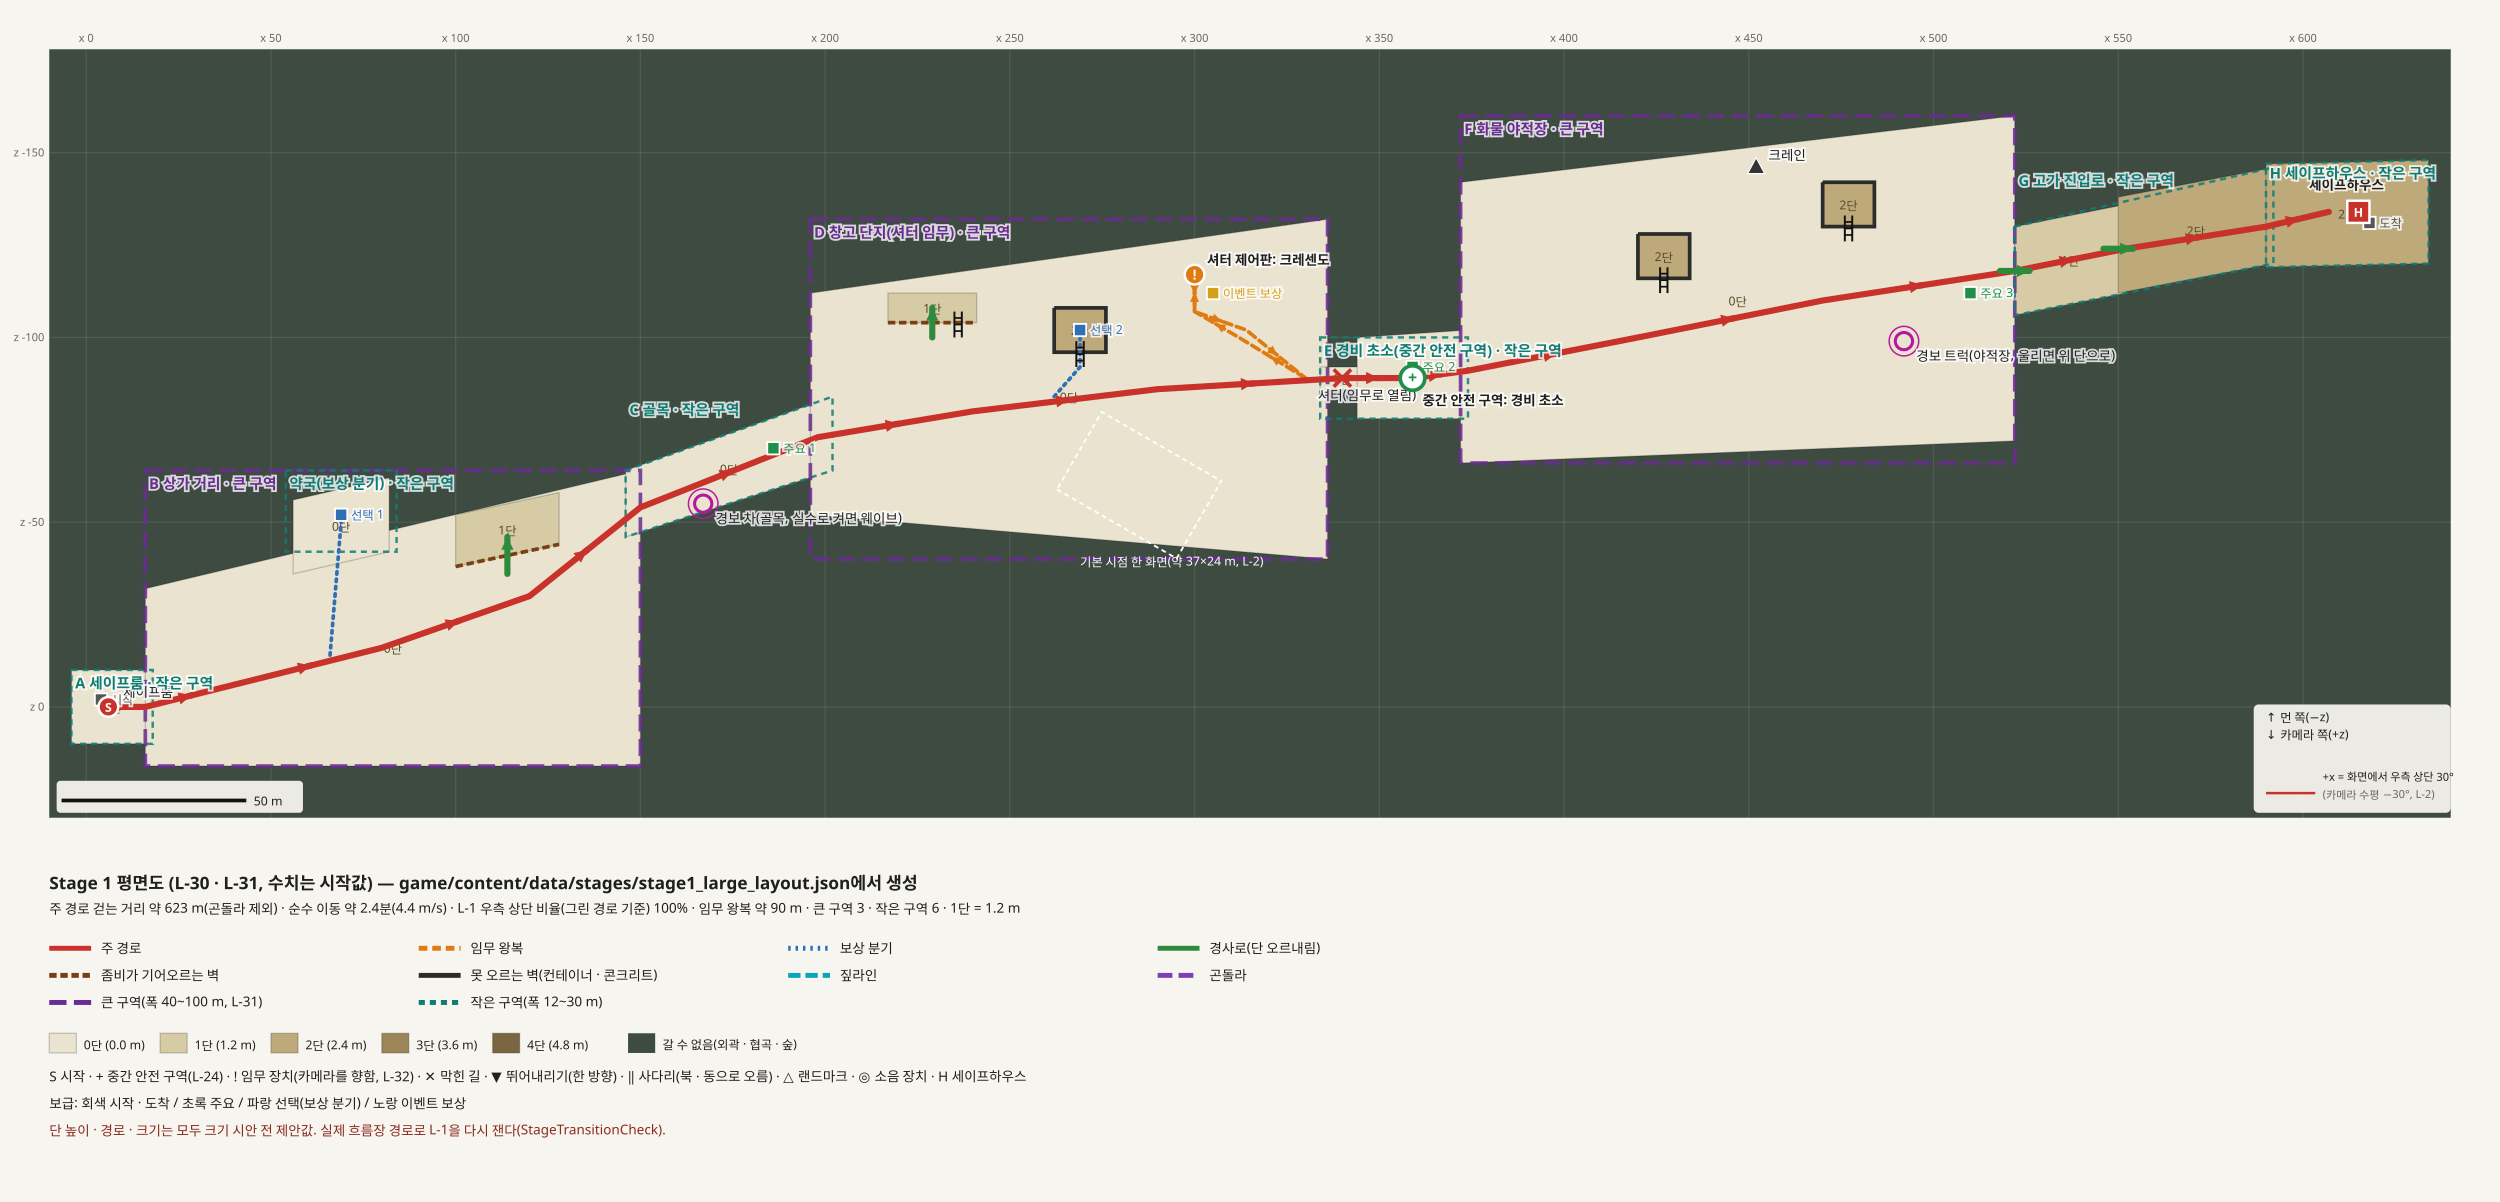
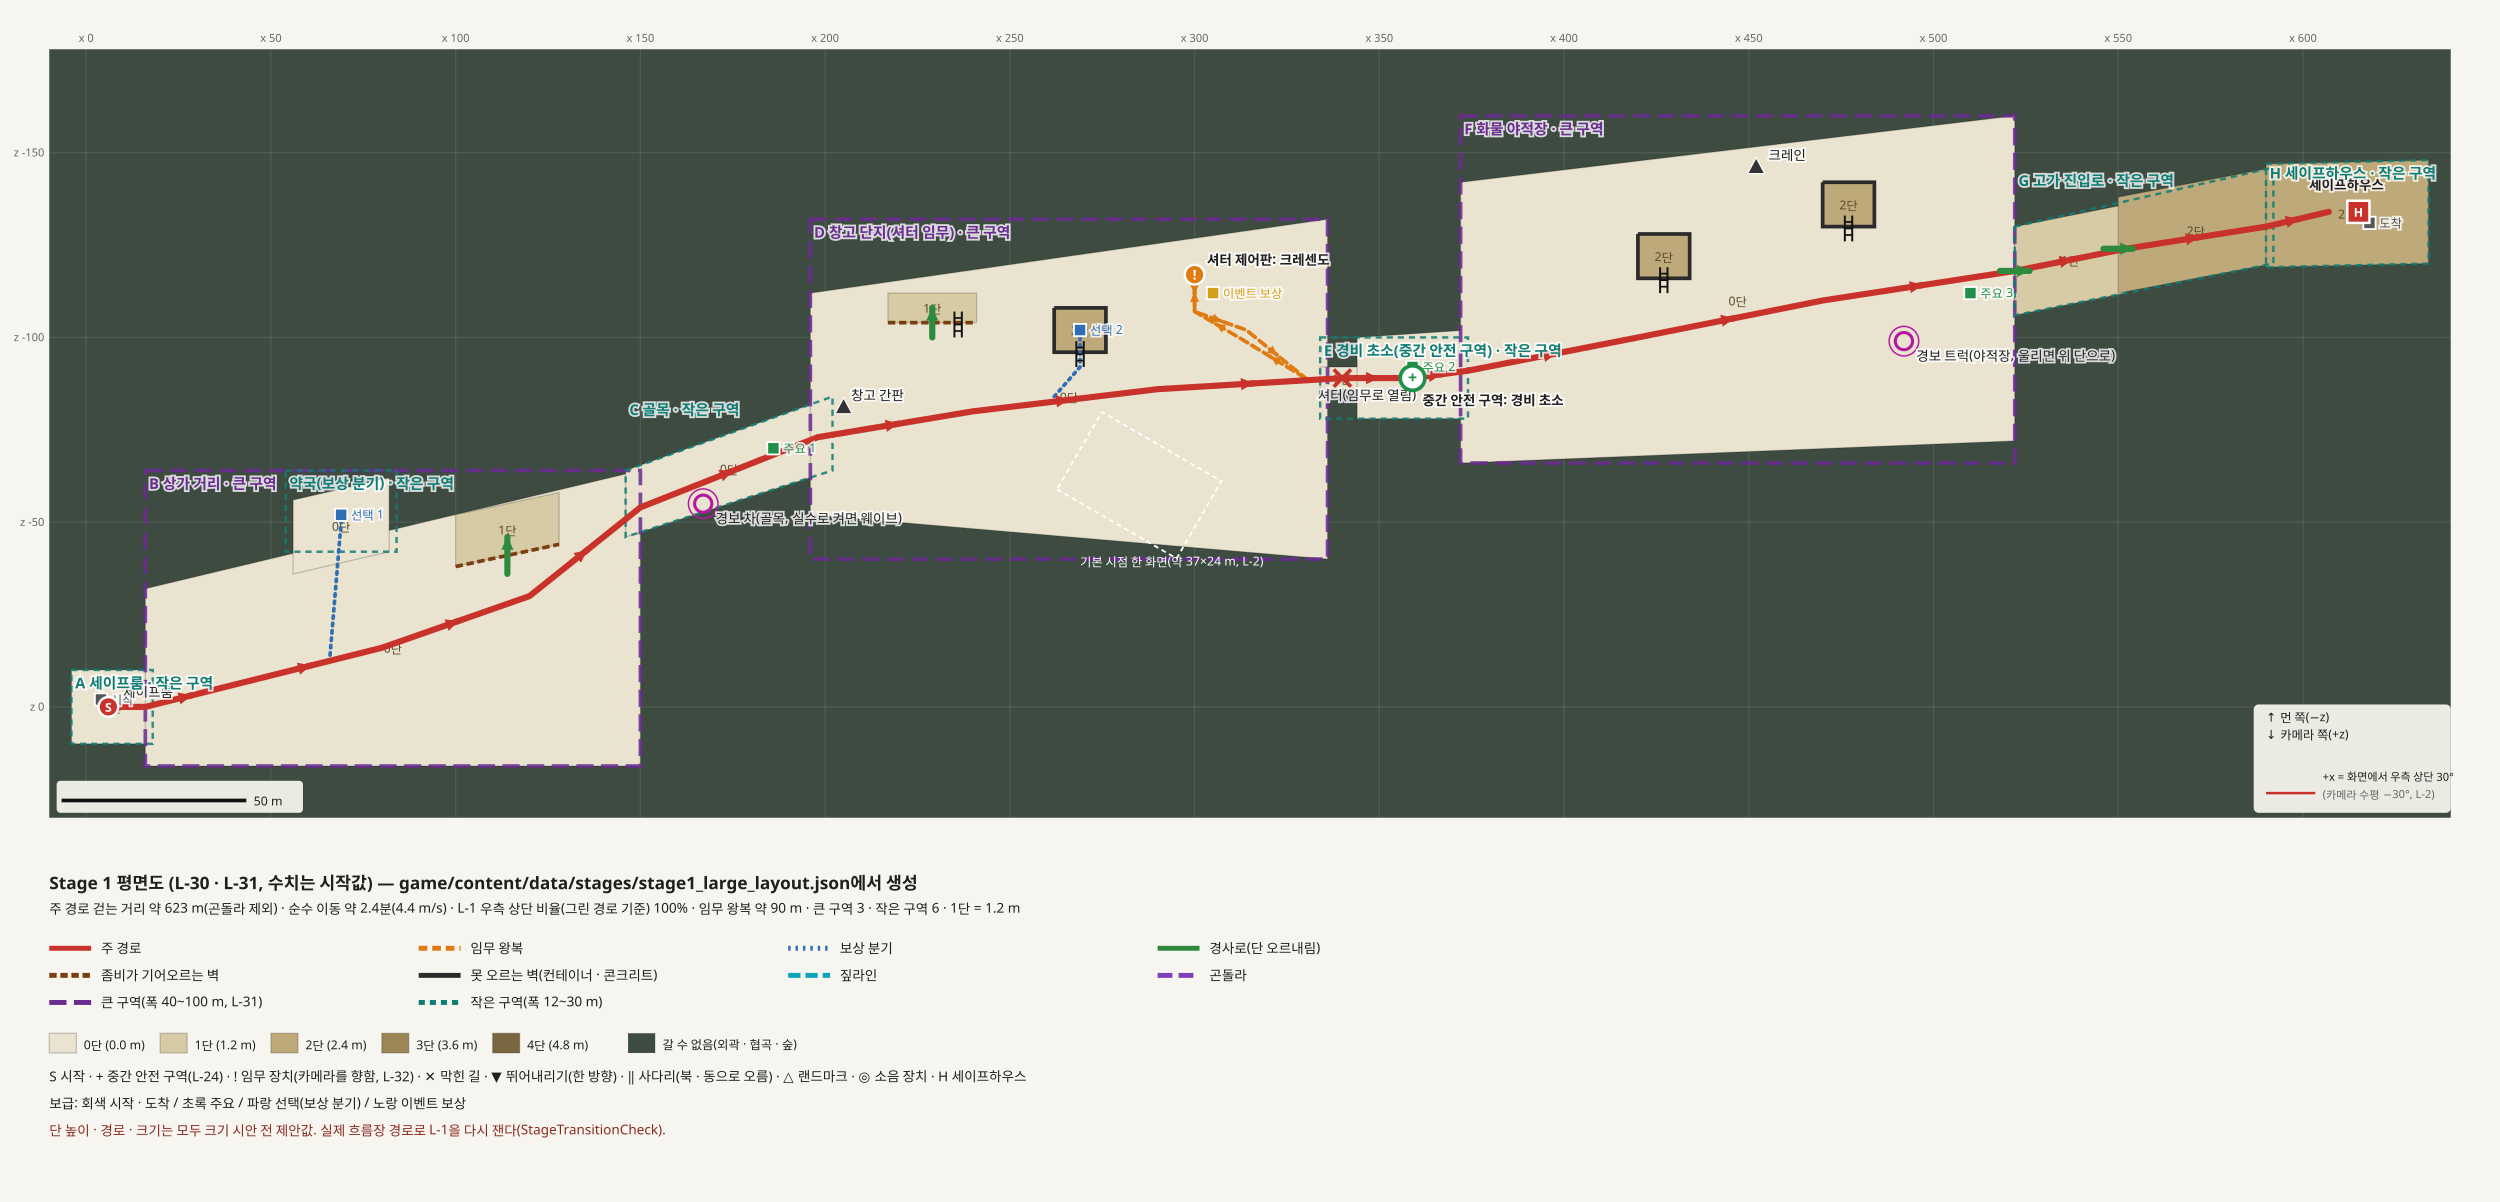
<svg xmlns="http://www.w3.org/2000/svg" width="2030" height="976" viewBox="0 0 2030 976" font-family="Noto Sans KR, Malgun Gothic, WenQuanYi Zen Hei, sans-serif">
  <rect width="100%" height="100%" fill="#f7f5ef" />
  <rect x="40" y="40" width="1950" height="624" fill="#3d4b40" />
  <line x1="70.0" y1="40.0" x2="70.0" y2="664.0" stroke="#ffffff18" stroke-width="1" />
  <text x="70.0" y="34.0" font-size="9" fill="#666" text-anchor="middle" font-weight="normal">x 0</text>
  <line x1="220.0" y1="40.0" x2="220.0" y2="664.0" stroke="#ffffff18" stroke-width="1" />
  <text x="220.0" y="34.0" font-size="9" fill="#666" text-anchor="middle" font-weight="normal">x 50</text>
  <line x1="370.0" y1="40.0" x2="370.0" y2="664.0" stroke="#ffffff18" stroke-width="1" />
  <text x="370.0" y="34.0" font-size="9" fill="#666" text-anchor="middle" font-weight="normal">x 100</text>
  <line x1="520.0" y1="40.0" x2="520.0" y2="664.0" stroke="#ffffff18" stroke-width="1" />
  <text x="520.0" y="34.0" font-size="9" fill="#666" text-anchor="middle" font-weight="normal">x 150</text>
  <line x1="670.0" y1="40.0" x2="670.0" y2="664.0" stroke="#ffffff18" stroke-width="1" />
  <text x="670.0" y="34.0" font-size="9" fill="#666" text-anchor="middle" font-weight="normal">x 200</text>
  <line x1="820.0" y1="40.0" x2="820.0" y2="664.0" stroke="#ffffff18" stroke-width="1" />
  <text x="820.0" y="34.0" font-size="9" fill="#666" text-anchor="middle" font-weight="normal">x 250</text>
  <line x1="970.0" y1="40.0" x2="970.0" y2="664.0" stroke="#ffffff18" stroke-width="1" />
  <text x="970.0" y="34.0" font-size="9" fill="#666" text-anchor="middle" font-weight="normal">x 300</text>
  <line x1="1120.0" y1="40.0" x2="1120.0" y2="664.0" stroke="#ffffff18" stroke-width="1" />
  <text x="1120.0" y="34.0" font-size="9" fill="#666" text-anchor="middle" font-weight="normal">x 350</text>
  <line x1="1270.0" y1="40.0" x2="1270.0" y2="664.0" stroke="#ffffff18" stroke-width="1" />
  <text x="1270.0" y="34.0" font-size="9" fill="#666" text-anchor="middle" font-weight="normal">x 400</text>
  <line x1="1420.0" y1="40.0" x2="1420.0" y2="664.0" stroke="#ffffff18" stroke-width="1" />
  <text x="1420.0" y="34.0" font-size="9" fill="#666" text-anchor="middle" font-weight="normal">x 450</text>
  <line x1="1570.0" y1="40.0" x2="1570.0" y2="664.0" stroke="#ffffff18" stroke-width="1" />
  <text x="1570.0" y="34.0" font-size="9" fill="#666" text-anchor="middle" font-weight="normal">x 500</text>
  <line x1="1720.0" y1="40.0" x2="1720.0" y2="664.0" stroke="#ffffff18" stroke-width="1" />
  <text x="1720.0" y="34.0" font-size="9" fill="#666" text-anchor="middle" font-weight="normal">x 550</text>
  <line x1="1870.0" y1="40.0" x2="1870.0" y2="664.0" stroke="#ffffff18" stroke-width="1" />
  <text x="1870.0" y="34.0" font-size="9" fill="#666" text-anchor="middle" font-weight="normal">x 600</text>
  <line x1="40.0" y1="124.0" x2="1990.0" y2="124.0" stroke="#ffffff18" stroke-width="1" />
  <text x="36.0" y="127.0" font-size="9" fill="#666" text-anchor="end" font-weight="normal">z -150</text>
  <line x1="40.0" y1="274.0" x2="1990.0" y2="274.0" stroke="#ffffff18" stroke-width="1" />
  <text x="36.0" y="277.0" font-size="9" fill="#666" text-anchor="end" font-weight="normal">z -100</text>
  <line x1="40.0" y1="424.0" x2="1990.0" y2="424.0" stroke="#ffffff18" stroke-width="1" />
  <text x="36.0" y="427.0" font-size="9" fill="#666" text-anchor="end" font-weight="normal">z -50</text>
  <line x1="40.0" y1="574.0" x2="1990.0" y2="574.0" stroke="#ffffff18" stroke-width="1" />
  <text x="36.0" y="577.0" font-size="9" fill="#666" text-anchor="end" font-weight="normal">z 0</text>
  <polygon points="58.0,544.0 124.0,544.0 124.0,604.0 58.0,604.0" fill="#e9e3cf" stroke="#00000033" stroke-width="1" />
  <polygon points="118.0,478.0 520.0,382.0 520.0,622.0 118.0,622.0" fill="#e9e3cf" stroke="#00000033" stroke-width="1" />
  <polygon points="238.0,466.0 316.0,448.0 316.0,388.0 238.0,406.0" fill="#e9e3cf" stroke="#00000033" stroke-width="1" />
  <polygon points="370.0,418.0 454.0,400.0 454.0,442.0 370.0,460.0" fill="#d6cba4" stroke="#00000033" stroke-width="1" />
  <polygon points="508.0,382.0 676.0,322.0 676.0,382.0 508.0,436.0" fill="#e9e3cf" stroke="#00000033" stroke-width="1" />
  <polygon points="658.0,238.0 1078.0,178.0 1078.0,454.0 658.0,418.0" fill="#e9e3cf" stroke="#00000033" stroke-width="1" />
  <polygon points="721.0,238.0 793.0,238.0 793.0,262.0 721.0,262.0" fill="#d6cba4" stroke="#00000033" stroke-width="1" />
  <polygon points="856.0,250.0 898.0,250.0 898.0,286.0 856.0,286.0" fill="#bda97a" stroke="#00000033" stroke-width="1" />
  <polygon points="1072.0,298.0 1108.0,298.0 1108.0,316.0 1072.0,316.0" fill="#e9e3cf" stroke="#00000033" stroke-width="1" />
  <polygon points="1102.0,274.0 1192.0,268.0 1192.0,340.0 1102.0,340.0" fill="#e9e3cf" stroke="#00000033" stroke-width="1" />
  <polygon points="1186.0,148.0 1636.0,94.0 1636.0,358.0 1186.0,376.0" fill="#e9e3cf" stroke="#00000033" stroke-width="1" />
  <polygon points="1330.0,190.0 1372.0,190.0 1372.0,226.0 1330.0,226.0" fill="#bda97a" stroke="#00000033" stroke-width="1" />
  <polygon points="1480.0,148.0 1522.0,148.0 1522.0,184.0 1480.0,184.0" fill="#bda97a" stroke="#00000033" stroke-width="1" />
  <polygon points="1636.0,184.0 1726.0,166.0 1726.0,238.0 1636.0,256.0" fill="#d6cba4" stroke="#00000033" stroke-width="1" />
  <polygon points="1720.0,160.0 1846.0,136.0 1846.0,214.0 1720.0,238.0" fill="#bda97a" stroke="#00000033" stroke-width="1" />
  <polygon points="1840.0,133.0 1972.0,130.0 1972.0,214.0 1840.0,217.0" fill="#bda97a" stroke="#00000033" stroke-width="1" />
  <polygon points="58.0,544.0 124.0,544.0 124.0,604.0 58.0,604.0" fill="none" stroke="#0f7d74" stroke-width="2" stroke-dasharray="5,4" opacity=".85" />
  <polygon points="118.0,382.0 520.0,382.0 520.0,622.0 118.0,622.0" fill="none" stroke="#6a2c91" stroke-width="3" stroke-dasharray="14,6" opacity=".85" />
  <polygon points="232.0,382.0 322.0,382.0 322.0,448.0 232.0,448.0" fill="none" stroke="#0f7d74" stroke-width="2" stroke-dasharray="5,4" opacity=".85" />
  <polygon points="508.0,382.0 676.0,322.0 676.0,382.0 508.0,436.0" fill="none" stroke="#0f7d74" stroke-width="2" stroke-dasharray="5,4" opacity=".85" />
  <polygon points="658.0,178.0 1078.0,178.0 1078.0,454.0 658.0,454.0" fill="none" stroke="#6a2c91" stroke-width="3" stroke-dasharray="14,6" opacity=".85" />
  <polygon points="1072.0,274.0 1192.0,274.0 1192.0,340.0 1072.0,340.0" fill="none" stroke="#0f7d74" stroke-width="2" stroke-dasharray="5,4" opacity=".85" />
  <polygon points="1186.0,94.0 1636.0,94.0 1636.0,376.0 1186.0,376.0" fill="none" stroke="#6a2c91" stroke-width="3" stroke-dasharray="14,6" opacity=".85" />
  <polygon points="1636.0,184.0 1846.0,136.0 1846.0,214.0 1636.0,256.0" fill="none" stroke="#0f7d74" stroke-width="2" stroke-dasharray="5,4" opacity=".85" />
  <polygon points="1840.0,133.0 1972.0,130.0 1972.0,214.0 1840.0,217.0" fill="none" stroke="#0f7d74" stroke-width="2" stroke-dasharray="5,4" opacity=".85" />
  <text x="91.0" y="578.0" font-size="10" fill="#5a4a2a" text-anchor="middle" font-weight="normal">0단</text>
  <text x="319.0" y="530.0" font-size="10" fill="#5a4a2a" text-anchor="middle" font-weight="normal">0단</text>
  <text x="277.0" y="431.0" font-size="10" fill="#5a4a2a" text-anchor="middle" font-weight="normal">0단</text>
  <text x="412.0" y="434.0" font-size="10" fill="#5a4a2a" text-anchor="middle" font-weight="normal">1단</text>
  <text x="592.0" y="384.5" font-size="10" fill="#5a4a2a" text-anchor="middle" font-weight="normal">0단</text>
  <text x="868.0" y="326.0" font-size="10" fill="#5a4a2a" text-anchor="middle" font-weight="normal">0단</text>
  <text x="757.0" y="254.0" font-size="10" fill="#5a4a2a" text-anchor="middle" font-weight="normal">1단</text>
  <text x="877.0" y="272.0" font-size="10" fill="#5a4a2a" text-anchor="middle" font-weight="normal">2단</text>
  <text x="1090.0" y="311.0" font-size="10" fill="#5a4a2a" text-anchor="middle" font-weight="normal">0단</text>
  <text x="1147.0" y="309.5" font-size="10" fill="#5a4a2a" text-anchor="middle" font-weight="normal">0단</text>
  <text x="1411.0" y="248.0" font-size="10" fill="#5a4a2a" text-anchor="middle" font-weight="normal">0단</text>
  <text x="1351.0" y="212.0" font-size="10" fill="#5a4a2a" text-anchor="middle" font-weight="normal">2단</text>
  <text x="1501.0" y="170.0" font-size="10" fill="#5a4a2a" text-anchor="middle" font-weight="normal">2단</text>
  <text x="1681.0" y="215.0" font-size="10" fill="#5a4a2a" text-anchor="middle" font-weight="normal">1단</text>
  <text x="1783.0" y="191.0" font-size="10" fill="#5a4a2a" text-anchor="middle" font-weight="normal">2단</text>
  <text x="1906.0" y="177.5" font-size="10" fill="#5a4a2a" text-anchor="middle" font-weight="normal">2단</text>
  <polyline points="856.0,250.0 898.0,250.0 898.0,286.0 856.0,286.0 856.0,250.0" fill="none" stroke="#2b2b2b" stroke-width="3" />
  <polyline points="1330.0,190.0 1372.0,190.0 1372.0,226.0 1330.0,226.0 1330.0,190.0" fill="none" stroke="#2b2b2b" stroke-width="3" />
  <polyline points="1480.0,148.0 1522.0,148.0 1522.0,184.0 1480.0,184.0 1480.0,148.0" fill="none" stroke="#2b2b2b" stroke-width="3" />
  <polyline points="721.0,262.0 793.0,262.0" fill="none" stroke="#7a3e12" stroke-width="3" stroke-dasharray="6,3" />
  <polyline points="370.0,460.0 454.0,442.0" fill="none" stroke="#7a3e12" stroke-width="3" stroke-dasharray="6,3" />
  <polygon points="858.3,397.4 955.4,453.5 991.7,390.6 894.6,334.5" fill="none" stroke="#ffffff" stroke-width="1.5" stroke-dasharray="4,3" />
  <text x="877.0" y="460.0" font-size="10" fill="#ffffff" text-anchor="start" font-weight="normal">기본 시점 한 화면(약 37×24 m, L-2)</text>
  <polyline points="268.0,532.0 277.0,424.0" fill="none" stroke="#2f6fb5" stroke-width="3" stroke-dasharray="2,4" stroke-linejoin="round" stroke-linecap="round" />
  <polyline points="856.0,322.0 877.0,298.0 877.0,268.0" fill="none" stroke="#2f6fb5" stroke-width="3" stroke-dasharray="2,4" stroke-linejoin="round" stroke-linecap="round" />
  <polyline points="1060.0,307.0 1006.0,274.0 970.0,253.0 970.0,223.0" fill="none" stroke="#e07b12" stroke-width="3" stroke-dasharray="7,4" stroke-linejoin="round" stroke-linecap="round" />
  <line x1="1033.0" y1="290.5" x2="1031.9" y2="289.8" stroke="#e07b12" stroke-width="3" stroke-linecap="round" />
  <polygon points="1031.9,289.8 1040.4,290.7 1036.5,297.0" fill="#e07b12" />
  <line x1="988.0" y1="263.5" x2="987.3" y2="263.1" stroke="#e07b12" stroke-width="3" stroke-linecap="round" />
  <polygon points="987.3,263.1 995.8,263.7 992.0,270.1" fill="#e07b12" />
  <line x1="970.0" y1="238.0" x2="970.0" y2="237.4" stroke="#e07b12" stroke-width="3" stroke-linecap="round" />
  <polygon points="970.0,237.4 973.7,245.1 966.3,245.1" fill="#e07b12" />
  <polyline points="970.0,223.0 970.0,253.0 1012.0,268.0 1060.0,307.0" fill="none" stroke="#e07b12" stroke-width="3" stroke-dasharray="7,4" stroke-linejoin="round" stroke-linecap="round" />
  <line x1="970.0" y1="238.0" x2="970.0" y2="238.6" stroke="#e07b12" stroke-width="3" stroke-linecap="round" />
  <polygon points="970.0,238.6 966.3,230.9 973.7,230.9" fill="#e07b12" />
  <line x1="991.0" y1="260.5" x2="991.8" y2="260.8" stroke="#e07b12" stroke-width="3" stroke-linecap="round" />
  <polygon points="991.8,260.8 983.4,261.7 985.9,254.7" fill="#e07b12" />
  <line x1="1036.0" y1="287.5" x2="1037.0" y2="288.3" stroke="#e07b12" stroke-width="3" stroke-linecap="round" />
  <polygon points="1037.0,288.3 1028.7,286.3 1033.4,280.6" fill="#e07b12" />
  <polyline points="88.0,574.0 118.0,574.0 190.0,556.0 310.0,526.0 430.0,484.0 520.0,412.0 664.0,355.0 790.0,334.0 940.0,316.0 1090.0,307.0 1147.0,307.0 1192.0,301.0 1330.0,274.0 1480.0,244.0 1636.0,220.0 1726.0,202.0 1840.0,184.0 1891.0,172.0" fill="none" stroke="#c8322a" stroke-width="5" stroke-linejoin="round" stroke-linecap="round" />
  <line x1="103.0" y1="574.0" x2="103.6" y2="574.0" stroke="#c8322a" stroke-width="5" stroke-linecap="round" />
  <polygon points="103.6,574.0 93.2,579.0 93.2,569.0" fill="#c8322a" />
  <line x1="154.0" y1="565.0" x2="155.4" y2="564.6" stroke="#c8322a" stroke-width="5" stroke-linecap="round" />
  <polygon points="155.4,564.6 146.6,572.0 144.2,562.3" fill="#c8322a" />
  <line x1="250.0" y1="541.0" x2="252.4" y2="540.4" stroke="#c8322a" stroke-width="5" stroke-linecap="round" />
  <polygon points="252.4,540.4 243.6,547.8 241.1,538.1" fill="#c8322a" />
  <line x1="370.0" y1="505.0" x2="372.4" y2="504.2" stroke="#c8322a" stroke-width="5" stroke-linecap="round" />
  <polygon points="372.4,504.2 364.3,512.3 361.0,502.9" fill="#c8322a" />
  <line x1="475.0" y1="448.0" x2="476.8" y2="446.6" stroke="#c8322a" stroke-width="5" stroke-linecap="round" />
  <polygon points="476.8,446.6 471.8,456.9 465.6,449.1" fill="#c8322a" />
  <line x1="592.0" y1="383.5" x2="594.9" y2="382.4" stroke="#c8322a" stroke-width="5" stroke-linecap="round" />
  <polygon points="594.9,382.4 587.1,390.8 583.4,381.5" fill="#c8322a" />
  <line x1="727.0" y1="344.5" x2="729.5" y2="344.1" stroke="#c8322a" stroke-width="5" stroke-linecap="round" />
  <polygon points="729.5,344.1 720.1,350.7 718.5,340.8" fill="#c8322a" />
  <line x1="865.0" y1="325.0" x2="868.0" y2="324.6" stroke="#c8322a" stroke-width="5" stroke-linecap="round" />
  <polygon points="868.0,324.6 858.3,330.8 857.1,320.9" fill="#c8322a" />
  <line x1="1015.0" y1="311.5" x2="1018.0" y2="311.3" stroke="#c8322a" stroke-width="5" stroke-linecap="round" />
  <polygon points="1018.0,311.3 1008.0,316.9 1007.4,306.9" fill="#c8322a" />
  <line x1="1118.5" y1="307.0" x2="1119.6" y2="307.0" stroke="#c8322a" stroke-width="5" stroke-linecap="round" />
  <polygon points="1119.6,307.0 1109.3,312.0 1109.3,302.0" fill="#c8322a" />
  <line x1="1169.5" y1="304.0" x2="1170.4" y2="303.9" stroke="#c8322a" stroke-width="5" stroke-linecap="round" />
  <polygon points="1170.4,303.9 1160.8,310.2 1159.5,300.3" fill="#c8322a" />
  <line x1="1261.0" y1="287.5" x2="1263.8" y2="287.0" stroke="#c8322a" stroke-width="5" stroke-linecap="round" />
  <polygon points="1263.8,287.0 1254.6,293.9 1252.6,284.0" fill="#c8322a" />
  <line x1="1405.0" y1="259.0" x2="1408.0" y2="258.4" stroke="#c8322a" stroke-width="5" stroke-linecap="round" />
  <polygon points="1408.0,258.4 1398.8,265.3 1396.9,255.5" fill="#c8322a" />
  <line x1="1558.0" y1="232.0" x2="1561.1" y2="231.5" stroke="#c8322a" stroke-width="5" stroke-linecap="round" />
  <polygon points="1561.1,231.5 1551.6,238.0 1550.1,228.2" fill="#c8322a" />
  <line x1="1681.0" y1="211.0" x2="1682.8" y2="210.6" stroke="#c8322a" stroke-width="5" stroke-linecap="round" />
  <polygon points="1682.8,210.6 1673.6,217.6 1671.7,207.8" fill="#c8322a" />
  <line x1="1783.0" y1="193.0" x2="1785.3" y2="192.6" stroke="#c8322a" stroke-width="5" stroke-linecap="round" />
  <polygon points="1785.3,192.6 1775.8,199.2 1774.3,189.3" fill="#c8322a" />
  <line x1="1865.5" y1="178.0" x2="1866.5" y2="177.8" stroke="#c8322a" stroke-width="5" stroke-linecap="round" />
  <polygon points="1866.5,177.8 1857.6,185.0 1855.3,175.3" fill="#c8322a" />
  <line x1="412.0" y1="466.0" x2="412.0" y2="436.0" stroke="#2e8b3e" stroke-width="5" stroke-linecap="round" />
  <polygon points="412.0,436.0 417.0,446.4 407.0,446.4" fill="#2e8b3e" />
  <line x1="757.0" y1="274.0" x2="757.0" y2="250.0" stroke="#2e8b3e" stroke-width="5" stroke-linecap="round" />
  <polygon points="757.0,250.0 762.0,260.4 752.0,260.4" fill="#2e8b3e" />
  <line x1="880.0" y1="298.0" x2="880.0" y2="277.0" stroke="#111" stroke-width="1.6" />
  <line x1="874.0" y1="298.0" x2="874.0" y2="277.0" stroke="#111" stroke-width="1.6" />
  <line x1="880.0" y1="292.8" x2="874.0" y2="292.8" stroke="#111" stroke-width="1.4" />
  <line x1="880.0" y1="287.5" x2="874.0" y2="287.5" stroke="#111" stroke-width="1.4" />
  <line x1="880.0" y1="282.2" x2="874.0" y2="282.2" stroke="#111" stroke-width="1.4" />
  <line x1="1354.0" y1="238.0" x2="1354.0" y2="217.0" stroke="#111" stroke-width="1.6" />
  <line x1="1348.0" y1="238.0" x2="1348.0" y2="217.0" stroke="#111" stroke-width="1.6" />
  <line x1="1354.0" y1="232.8" x2="1348.0" y2="232.8" stroke="#111" stroke-width="1.4" />
  <line x1="1354.0" y1="227.5" x2="1348.0" y2="227.5" stroke="#111" stroke-width="1.4" />
  <line x1="1354.0" y1="222.2" x2="1348.0" y2="222.2" stroke="#111" stroke-width="1.4" />
  <line x1="1504.0" y1="196.0" x2="1504.0" y2="175.0" stroke="#111" stroke-width="1.6" />
  <line x1="1498.0" y1="196.0" x2="1498.0" y2="175.0" stroke="#111" stroke-width="1.6" />
  <line x1="1504.0" y1="190.8" x2="1498.0" y2="190.8" stroke="#111" stroke-width="1.4" />
  <line x1="1504.0" y1="185.5" x2="1498.0" y2="185.5" stroke="#111" stroke-width="1.4" />
  <line x1="1504.0" y1="180.2" x2="1498.0" y2="180.2" stroke="#111" stroke-width="1.4" />
  <line x1="781.0" y1="274.0" x2="781.0" y2="253.0" stroke="#111" stroke-width="1.6" />
  <line x1="775.0" y1="274.0" x2="775.0" y2="253.0" stroke="#111" stroke-width="1.6" />
  <line x1="781.0" y1="268.8" x2="775.0" y2="268.8" stroke="#111" stroke-width="1.4" />
  <line x1="781.0" y1="263.5" x2="775.0" y2="263.5" stroke="#111" stroke-width="1.4" />
  <line x1="781.0" y1="258.2" x2="775.0" y2="258.2" stroke="#111" stroke-width="1.4" />
  <line x1="1624.0" y1="220.0" x2="1648.0" y2="220.0" stroke="#2e8b3e" stroke-width="5" stroke-linecap="round" />
  <polygon points="1648.0,220.0 1637.6,225.0 1637.6,215.0" fill="#2e8b3e" />
  <line x1="1708.0" y1="202.0" x2="1732.0" y2="202.0" stroke="#2e8b3e" stroke-width="5" stroke-linecap="round" />
  <polygon points="1732.0,202.0 1721.6,207.0 1721.6,197.0" fill="#2e8b3e" />
  <rect x="77.0" y="563.0" width="10" height="10" fill="#555555" stroke="#fff" stroke-width="1.5" />
  <text x="90.0" y="572.0" font-size="10" fill="#555555" text-anchor="start" font-weight="normal" stroke="#ffffffcc" stroke-width="3" paint-order="stroke">시작</text>
  <rect x="272.0" y="413.0" width="10" height="10" fill="#2f6fb5" stroke="#fff" stroke-width="1.5" />
  <text x="285.0" y="422.0" font-size="10" fill="#2f6fb5" text-anchor="start" font-weight="normal" stroke="#ffffffcc" stroke-width="3" paint-order="stroke">선택 1</text>
  <rect x="623.0" y="359.0" width="10" height="10" fill="#1f8f4a" stroke="#fff" stroke-width="1.5" />
  <text x="636.0" y="368.0" font-size="10" fill="#1f8f4a" text-anchor="start" font-weight="normal" stroke="#ffffffcc" stroke-width="3" paint-order="stroke">주요 1</text>
  <rect x="872.0" y="263.0" width="10" height="10" fill="#2f6fb5" stroke="#fff" stroke-width="1.5" />
  <text x="885.0" y="272.0" font-size="10" fill="#2f6fb5" text-anchor="start" font-weight="normal" stroke="#ffffffcc" stroke-width="3" paint-order="stroke">선택 2</text>
  <rect x="980.0" y="233.0" width="10" height="10" fill="#d4a017" stroke="#fff" stroke-width="1.5" />
  <text x="993.0" y="242.0" font-size="10" fill="#d4a017" text-anchor="start" font-weight="normal" stroke="#ffffffcc" stroke-width="3" paint-order="stroke">이벤트 보상</text>
  <rect x="1142.0" y="293.0" width="10" height="10" fill="#1f8f4a" stroke="#fff" stroke-width="1.5" />
  <text x="1155.0" y="302.0" font-size="10" fill="#1f8f4a" text-anchor="start" font-weight="normal" stroke="#ffffffcc" stroke-width="3" paint-order="stroke">주요 2</text>
  <rect x="1595.0" y="233.0" width="10" height="10" fill="#1f8f4a" stroke="#fff" stroke-width="1.5" />
  <text x="1608.0" y="242.0" font-size="10" fill="#1f8f4a" text-anchor="start" font-weight="normal" stroke="#ffffffcc" stroke-width="3" paint-order="stroke">주요 3</text>
  <rect x="1919.0" y="176.0" width="10" height="10" fill="#555555" stroke="#fff" stroke-width="1.5" />
  <text x="1932.0" y="185.0" font-size="10" fill="#555555" text-anchor="start" font-weight="normal" stroke="#ffffffcc" stroke-width="3" paint-order="stroke">도착</text>
  <circle cx="88.0" cy="574.0" r="8" fill="#c8322a" stroke="#fff" stroke-width="2" />
  <text x="88.0" y="578.0" font-size="10" fill="#fff" text-anchor="middle" font-weight="bold">S</text>
  <text x="100.0" y="566.0" font-size="11" fill="#1f1f1f" text-anchor="start" font-weight="normal" stroke="#ffffffcc" stroke-width="3" paint-order="stroke">세이프룸</text>
  <text x="100.0" y="566.0" font-size="11" fill="#1f1f1f" text-anchor="start" font-weight="normal" stroke="#ffffffcc" stroke-width="3" paint-order="stroke" />
  <circle cx="571.0" cy="409.0" r="7" fill="none" stroke="#b5179e" stroke-width="2.5" />
  <circle cx="571.0" cy="409.0" r="12" fill="none" stroke="#b5179e" stroke-width="1.2" />
  <text x="581.0" y="425.0" font-size="11" fill="#1f1f1f" text-anchor="start" font-weight="normal" stroke="#ffffffcc" stroke-width="3" paint-order="stroke">경보 차(골목, 실수로 켜면 웨이브)</text>
  <line x1="1083.0" y1="300.0" x2="1097.0" y2="314.0" stroke="#c8322a" stroke-width="3" />
  <line x1="1083.0" y1="314.0" x2="1097.0" y2="300.0" stroke="#c8322a" stroke-width="3" />
  <text x="1070.0" y="325.0" font-size="11" fill="#1f1f1f" text-anchor="start" font-weight="normal" stroke="#ffffffcc" stroke-width="3" paint-order="stroke">셔터(임무로 열림)</text>
  <circle cx="970.0" cy="223.0" r="8" fill="#e07b12" stroke="#fff" stroke-width="2" />
  <text x="970.0" y="227.0" font-size="11" fill="#fff" text-anchor="middle" font-weight="bold">!</text>
  <text x="980.0" y="215.0" font-size="11" fill="#1f1f1f" text-anchor="start" font-weight="bold" stroke="#ffffffcc" stroke-width="3" paint-order="stroke">셔터 제어판: 크레센도</text>
  <circle cx="1147.0" cy="307.0" r="10" fill="#ffffff" stroke="#1f8f4a" stroke-width="3" />
  <text x="1147.0" y="311.0" font-size="13" fill="#1f8f4a" text-anchor="middle" font-weight="bold">+</text>
  <text x="1155.0" y="329.0" font-size="11" fill="#1f1f1f" text-anchor="start" font-weight="bold" stroke="#ffffffcc" stroke-width="3" paint-order="stroke">중간 안전 구역: 경비 초소</text>
+   <polygon points="685.0,323.0 692.0,336.0 678.0,336.0" fill="#333" stroke="#fff" stroke-width="1" />
+   <text x="691.0" y="325.0" font-size="11" fill="#1f1f1f" text-anchor="start" font-weight="normal" stroke="#ffffffcc" stroke-width="3" paint-order="stroke">창고 간판</text>
  <polygon points="1426.0,128.0 1433.0,141.0 1419.0,141.0" fill="#333" stroke="#fff" stroke-width="1" />
  <text x="1436.0" y="130.0" font-size="11" fill="#1f1f1f" text-anchor="start" font-weight="normal" stroke="#ffffffcc" stroke-width="3" paint-order="stroke">크레인</text>
  <rect x="1906.0" y="163.0" width="18" height="18" fill="#c8322a" stroke="#fff" stroke-width="2" />
  <text x="1915.0" y="176.0" font-size="10" fill="#fff" text-anchor="middle" font-weight="bold">H</text>
  <text x="1875.0" y="154.0" font-size="11" fill="#1f1f1f" text-anchor="start" font-weight="bold" stroke="#ffffffcc" stroke-width="3" paint-order="stroke">세이프하우스</text>
  <circle cx="1546.0" cy="277.0" r="7" fill="none" stroke="#b5179e" stroke-width="2.5" />
  <circle cx="1546.0" cy="277.0" r="12" fill="none" stroke="#b5179e" stroke-width="1.2" />
  <text x="1556.0" y="293.0" font-size="11" fill="#1f1f1f" text-anchor="start" font-weight="normal" stroke="#ffffffcc" stroke-width="3" paint-order="stroke">경보 트럭(야적장, 울리면 위 단으로)</text>
  <text x="61.0" y="559.0" font-size="12" fill="#0f7d74" text-anchor="start" font-weight="bold" stroke="#ffffffcc" stroke-width="3" paint-order="stroke">A 세이프룸 · 작은 구역</text>
  <text x="121.0" y="397.0" font-size="12" fill="#6a2c91" text-anchor="start" font-weight="bold" stroke="#ffffffcc" stroke-width="3" paint-order="stroke">B 상가 거리 · 큰 구역</text>
  <text x="235.0" y="397.0" font-size="12" fill="#0f7d74" text-anchor="start" font-weight="bold" stroke="#ffffffcc" stroke-width="3" paint-order="stroke">약국(보상 분기) · 작은 구역</text>
  <text x="511.0" y="337.0" font-size="12" fill="#0f7d74" text-anchor="start" font-weight="bold" stroke="#ffffffcc" stroke-width="3" paint-order="stroke">C 골목 · 작은 구역</text>
  <text x="661.0" y="193.0" font-size="12" fill="#6a2c91" text-anchor="start" font-weight="bold" stroke="#ffffffcc" stroke-width="3" paint-order="stroke">D 창고 단지(셔터 임무) · 큰 구역</text>
  <text x="1075.0" y="289.0" font-size="12" fill="#0f7d74" text-anchor="start" font-weight="bold" stroke="#ffffffcc" stroke-width="3" paint-order="stroke">E 경비 초소(중간 안전 구역) · 작은 구역</text>
  <text x="1189.0" y="109.0" font-size="12" fill="#6a2c91" text-anchor="start" font-weight="bold" stroke="#ffffffcc" stroke-width="3" paint-order="stroke">F 화물 야적장 · 큰 구역</text>
  <text x="1639.0" y="151.0" font-size="12" fill="#0f7d74" text-anchor="start" font-weight="bold" stroke="#ffffffcc" stroke-width="3" paint-order="stroke">G 고가 진입로 · 작은 구역</text>
  <text x="1843.0" y="145.0" font-size="12" fill="#0f7d74" text-anchor="start" font-weight="bold" stroke="#ffffffcc" stroke-width="3" paint-order="stroke">H 세이프하우스 · 작은 구역</text>
  <rect x="1830.0" y="572.0" width="160" height="88" fill="#f7f5efee" rx="4" />
  <text x="1840.0" y="586.0" font-size="10" fill="#1f1f1f" text-anchor="start" font-weight="normal">↑ 먼 쪽(−z)</text>
  <text x="1840.0" y="600.0" font-size="10" fill="#1f1f1f" text-anchor="start" font-weight="normal">↓ 카메라 쪽(+z)</text>
  <line x1="1840.0" y1="644.0" x2="1880.0" y2="644.0" stroke="#c8322a" stroke-width="2" />
  <text x="1886.0" y="634.0" font-size="9" fill="#1f1f1f" text-anchor="start" font-weight="normal">+x = 화면에서 우측 상단 30°</text>
  <text x="1886.0" y="648.0" font-size="9" fill="#666" text-anchor="start" font-weight="normal">(카메라 수평 −30°, L-2)</text>
  <rect x="46" y="634.0" width="200" height="26" fill="#f7f5efee" rx="3" />
  <line x1="50" y1="650.0" x2="200" y2="650.0" stroke="#111" stroke-width="3" />
  <text x="206.0" y="654.0" font-size="10" fill="#1f1f1f" text-anchor="start" font-weight="normal">50 m</text>
  <text x="40.0" y="722.0" font-size="14" fill="#1f1f1f" text-anchor="start" font-weight="bold">Stage 1 평면도 (L-30 · L-31, 수치는 시작값) — game/content/data/stages/stage1_large_layout.json에서 생성</text>
  <text x="40.0" y="742.0" font-size="11" fill="#1f1f1f" text-anchor="start" font-weight="normal">주 경로 걷는 거리 약 623 m(곤돌라 제외) · 순수 이동 약 2.4분(4.4 m/s) · L-1 우측 상단 비율(그린 경로 기준) 100% · 임무 왕복 약 90 m · 큰 구역 3 · 작은 구역 6 · 1단 = 1.2 m</text>
  <line x1="40" y1="770.0" x2="74" y2="770.0" stroke="#c8322a" stroke-width="4" />
  <text x="82.0" y="774.0" font-size="11" fill="#1f1f1f" text-anchor="start" font-weight="normal">주 경로</text>
  <line x1="340" y1="770.0" x2="374" y2="770.0" stroke="#e07b12" stroke-width="4" stroke-dasharray="7,4" />
  <text x="382.0" y="774.0" font-size="11" fill="#1f1f1f" text-anchor="start" font-weight="normal">임무 왕복</text>
  <line x1="640" y1="770.0" x2="674" y2="770.0" stroke="#2f6fb5" stroke-width="4" stroke-dasharray="2,4" />
  <text x="682.0" y="774.0" font-size="11" fill="#1f1f1f" text-anchor="start" font-weight="normal">보상 분기</text>
  <line x1="940" y1="770.0" x2="974" y2="770.0" stroke="#2e8b3e" stroke-width="4" />
  <text x="982.0" y="774.0" font-size="11" fill="#1f1f1f" text-anchor="start" font-weight="normal">경사로(단 오르내림)</text>
  <line x1="40" y1="792.0" x2="74" y2="792.0" stroke="#7a3e12" stroke-width="4" stroke-dasharray="6,3" />
  <text x="82.0" y="796.0" font-size="11" fill="#1f1f1f" text-anchor="start" font-weight="normal">좀비가 기어오르는 벽</text>
  <line x1="340" y1="792.0" x2="374" y2="792.0" stroke="#2b2b2b" stroke-width="4" />
  <text x="382.0" y="796.0" font-size="11" fill="#1f1f1f" text-anchor="start" font-weight="normal">못 오르는 벽(컨테이너 · 콘크리트)</text>
  <line x1="640" y1="792.0" x2="674" y2="792.0" stroke="#0aa5b8" stroke-width="4" stroke-dasharray="10,4" />
  <text x="682.0" y="796.0" font-size="11" fill="#1f1f1f" text-anchor="start" font-weight="normal">짚라인</text>
  <line x1="940" y1="792.0" x2="974" y2="792.0" stroke="#7d3fb8" stroke-width="4" stroke-dasharray="12,5" />
  <text x="982.0" y="796.0" font-size="11" fill="#1f1f1f" text-anchor="start" font-weight="normal">곤돌라</text>
  <line x1="40" y1="814.0" x2="74" y2="814.0" stroke="#6a2c91" stroke-width="4" stroke-dasharray="14,6" />
  <text x="82.0" y="818.0" font-size="11" fill="#1f1f1f" text-anchor="start" font-weight="normal">큰 구역(폭 40~100 m, L-31)</text>
  <line x1="340" y1="814.0" x2="374" y2="814.0" stroke="#0f7d74" stroke-width="4" stroke-dasharray="5,4" />
  <text x="382.0" y="818.0" font-size="11" fill="#1f1f1f" text-anchor="start" font-weight="normal">작은 구역(폭 12~30 m)</text>
  <rect x="40" y="839.0" width="22" height="16" fill="#e9e3cf" stroke="#0003" />
  <text x="68.0" y="852.0" font-size="10" fill="#1f1f1f" text-anchor="start" font-weight="normal">0단 (0.0 m)</text>
  <rect x="130" y="839.0" width="22" height="16" fill="#d6cba4" stroke="#0003" />
  <text x="158.0" y="852.0" font-size="10" fill="#1f1f1f" text-anchor="start" font-weight="normal">1단 (1.2 m)</text>
  <rect x="220" y="839.0" width="22" height="16" fill="#bda97a" stroke="#0003" />
  <text x="248.0" y="852.0" font-size="10" fill="#1f1f1f" text-anchor="start" font-weight="normal">2단 (2.4 m)</text>
  <rect x="310" y="839.0" width="22" height="16" fill="#9c8657" stroke="#0003" />
  <text x="338.0" y="852.0" font-size="10" fill="#1f1f1f" text-anchor="start" font-weight="normal">3단 (3.6 m)</text>
  <rect x="400" y="839.0" width="22" height="16" fill="#7a6640" stroke="#0003" />
  <text x="428.0" y="852.0" font-size="10" fill="#1f1f1f" text-anchor="start" font-weight="normal">4단 (4.8 m)</text>
  <rect x="510" y="839.0" width="22" height="16" fill="#3d4b40" />
  <text x="538.0" y="852.0" font-size="10" fill="#1f1f1f" text-anchor="start" font-weight="normal">갈 수 없음(외곽 · 협곡 · 숲)</text>
  <text x="40.0" y="878.0" font-size="11" fill="#1f1f1f" text-anchor="start" font-weight="normal">S 시작 · + 중간 안전 구역(L-24) · ! 임무 장치(카메라를 향함, L-32) · ✕ 막힌 길 · ▼ 뛰어내리기(한 방향) · ‖ 사다리(북 · 동으로 오름) · △ 랜드마크 · ◎ 소음 장치 · H 세이프하우스</text>
  <text x="40.0" y="900.0" font-size="11" fill="#1f1f1f" text-anchor="start" font-weight="normal">보급: 회색 시작 · 도착 / 초록 주요 / 파랑 선택(보상 분기) / 노랑 이벤트 보상</text>
  <text x="40.0" y="922.0" font-size="11" fill="#8a2a20" text-anchor="start" font-weight="normal">단 높이 · 경로 · 크기는 모두 크기 시안 전 제안값. 실제 흐름장 경로로 L-1을 다시 잰다(StageTransitionCheck).</text>
</svg>
